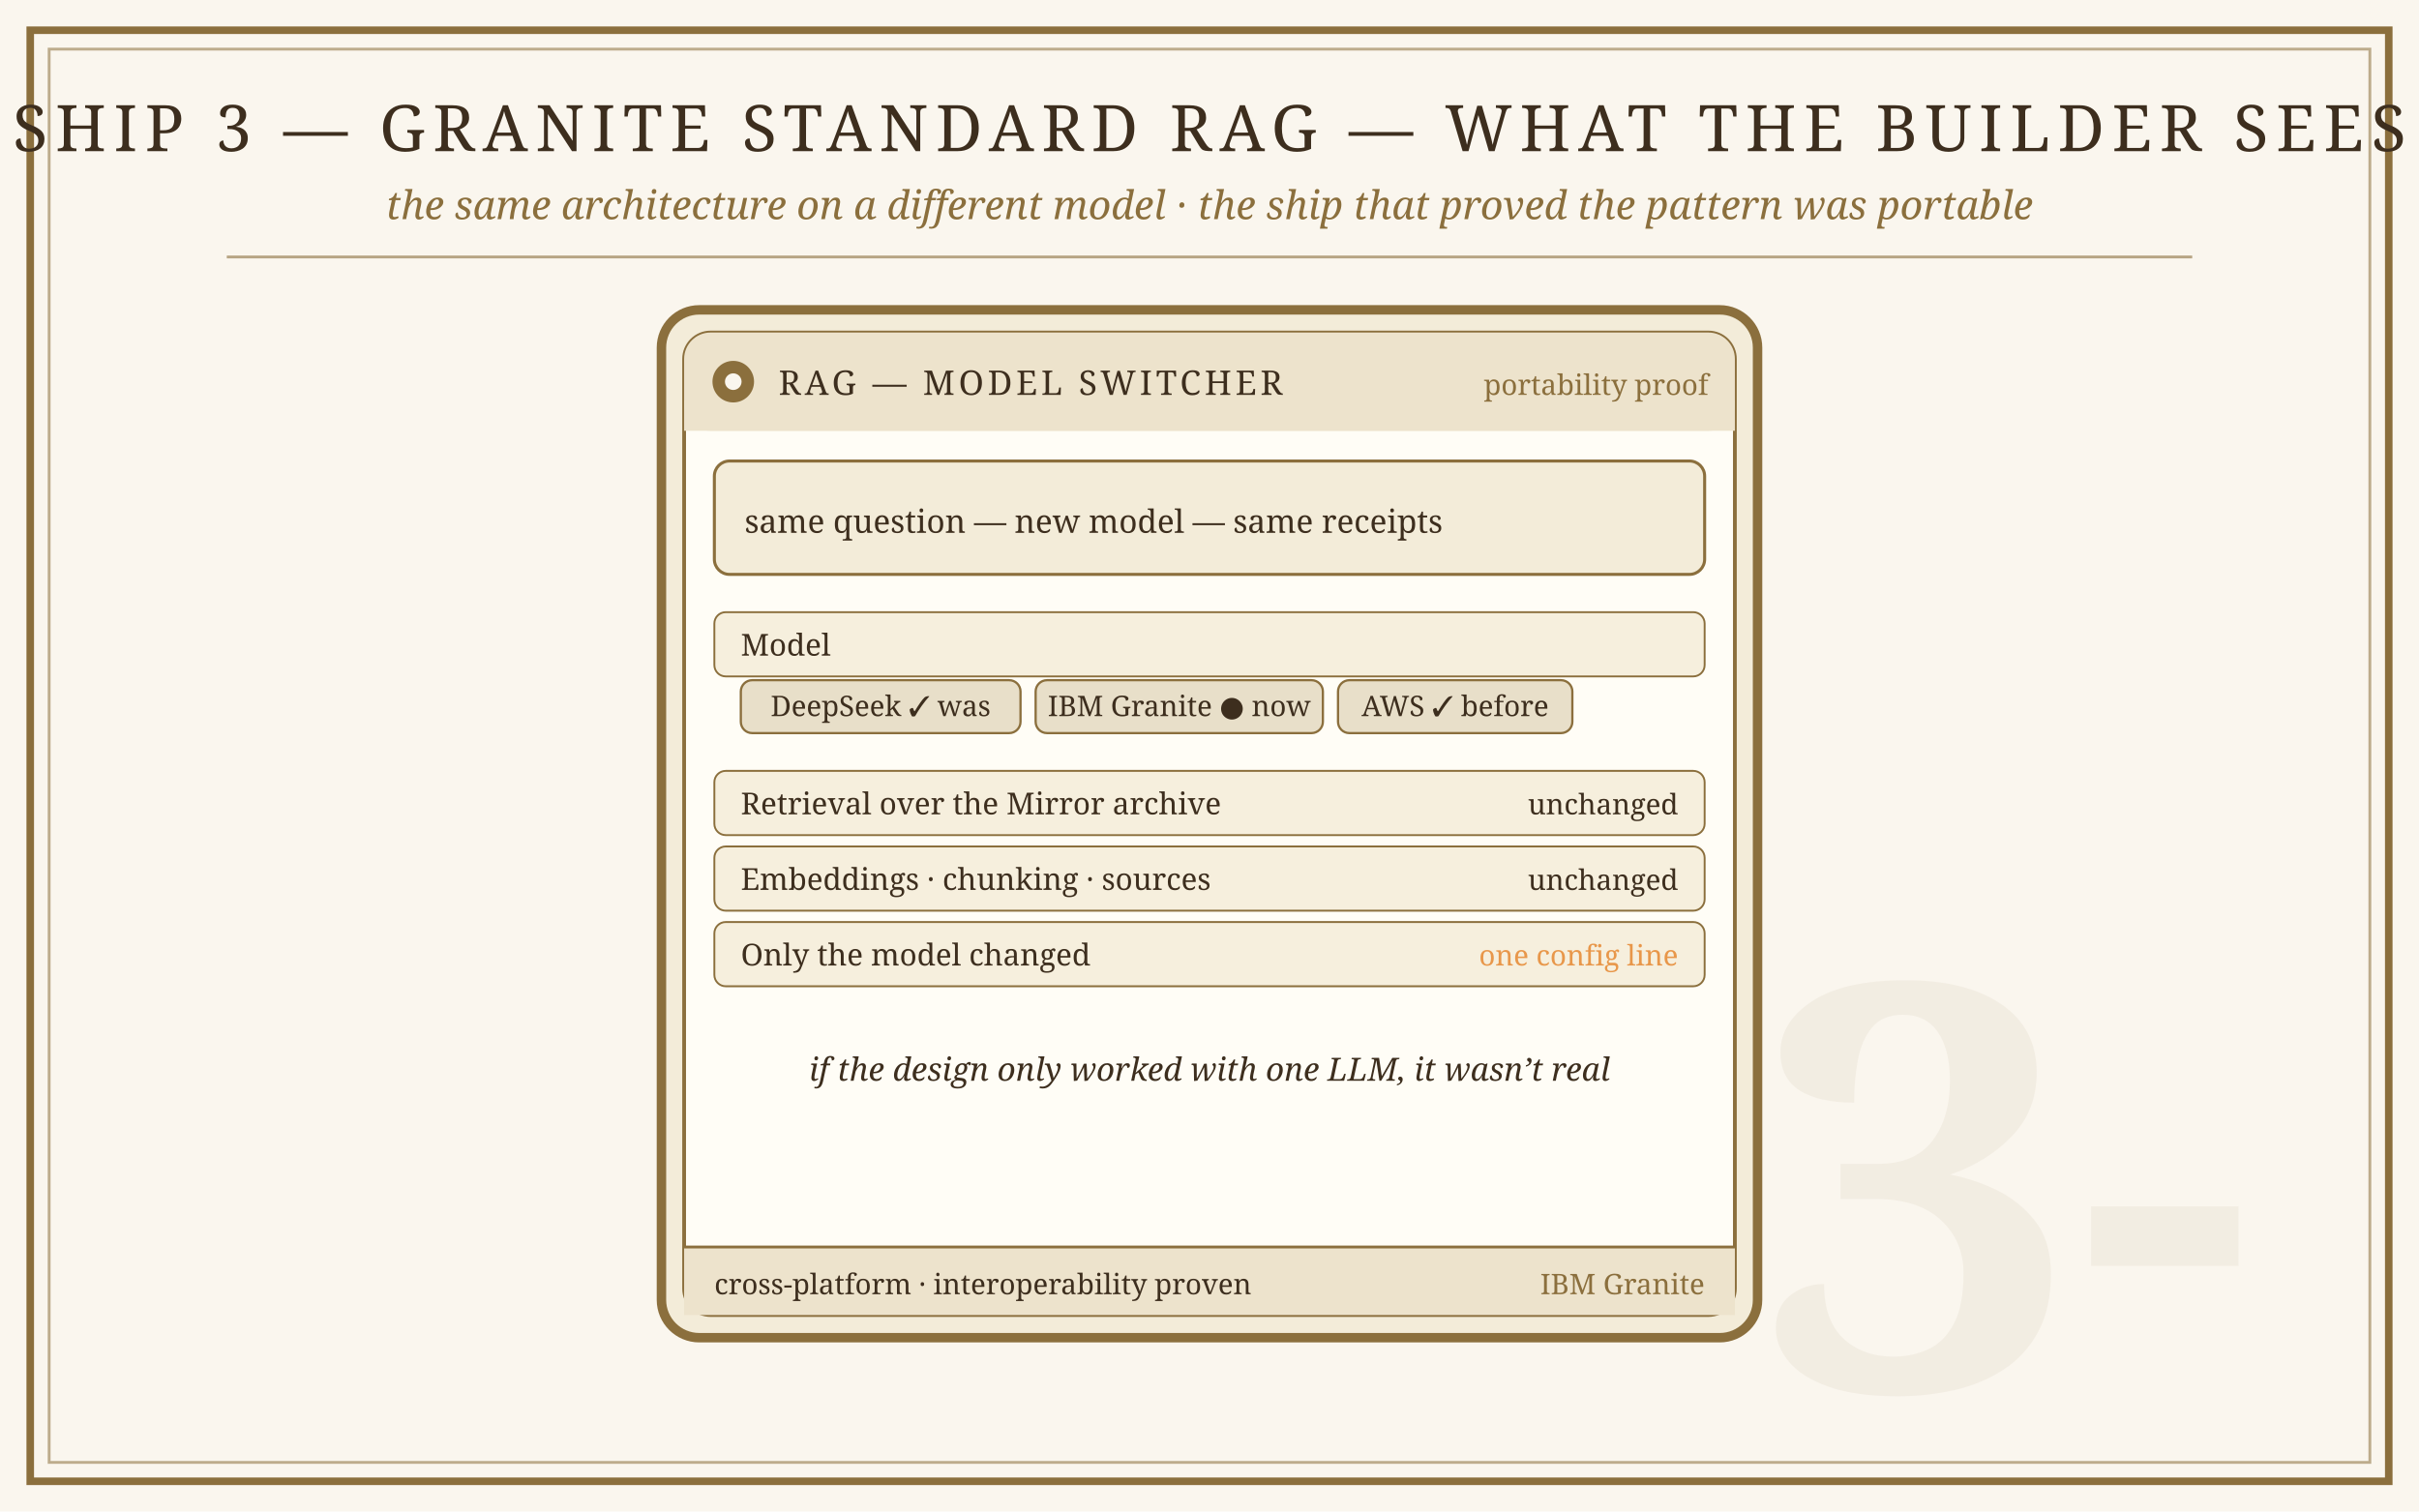
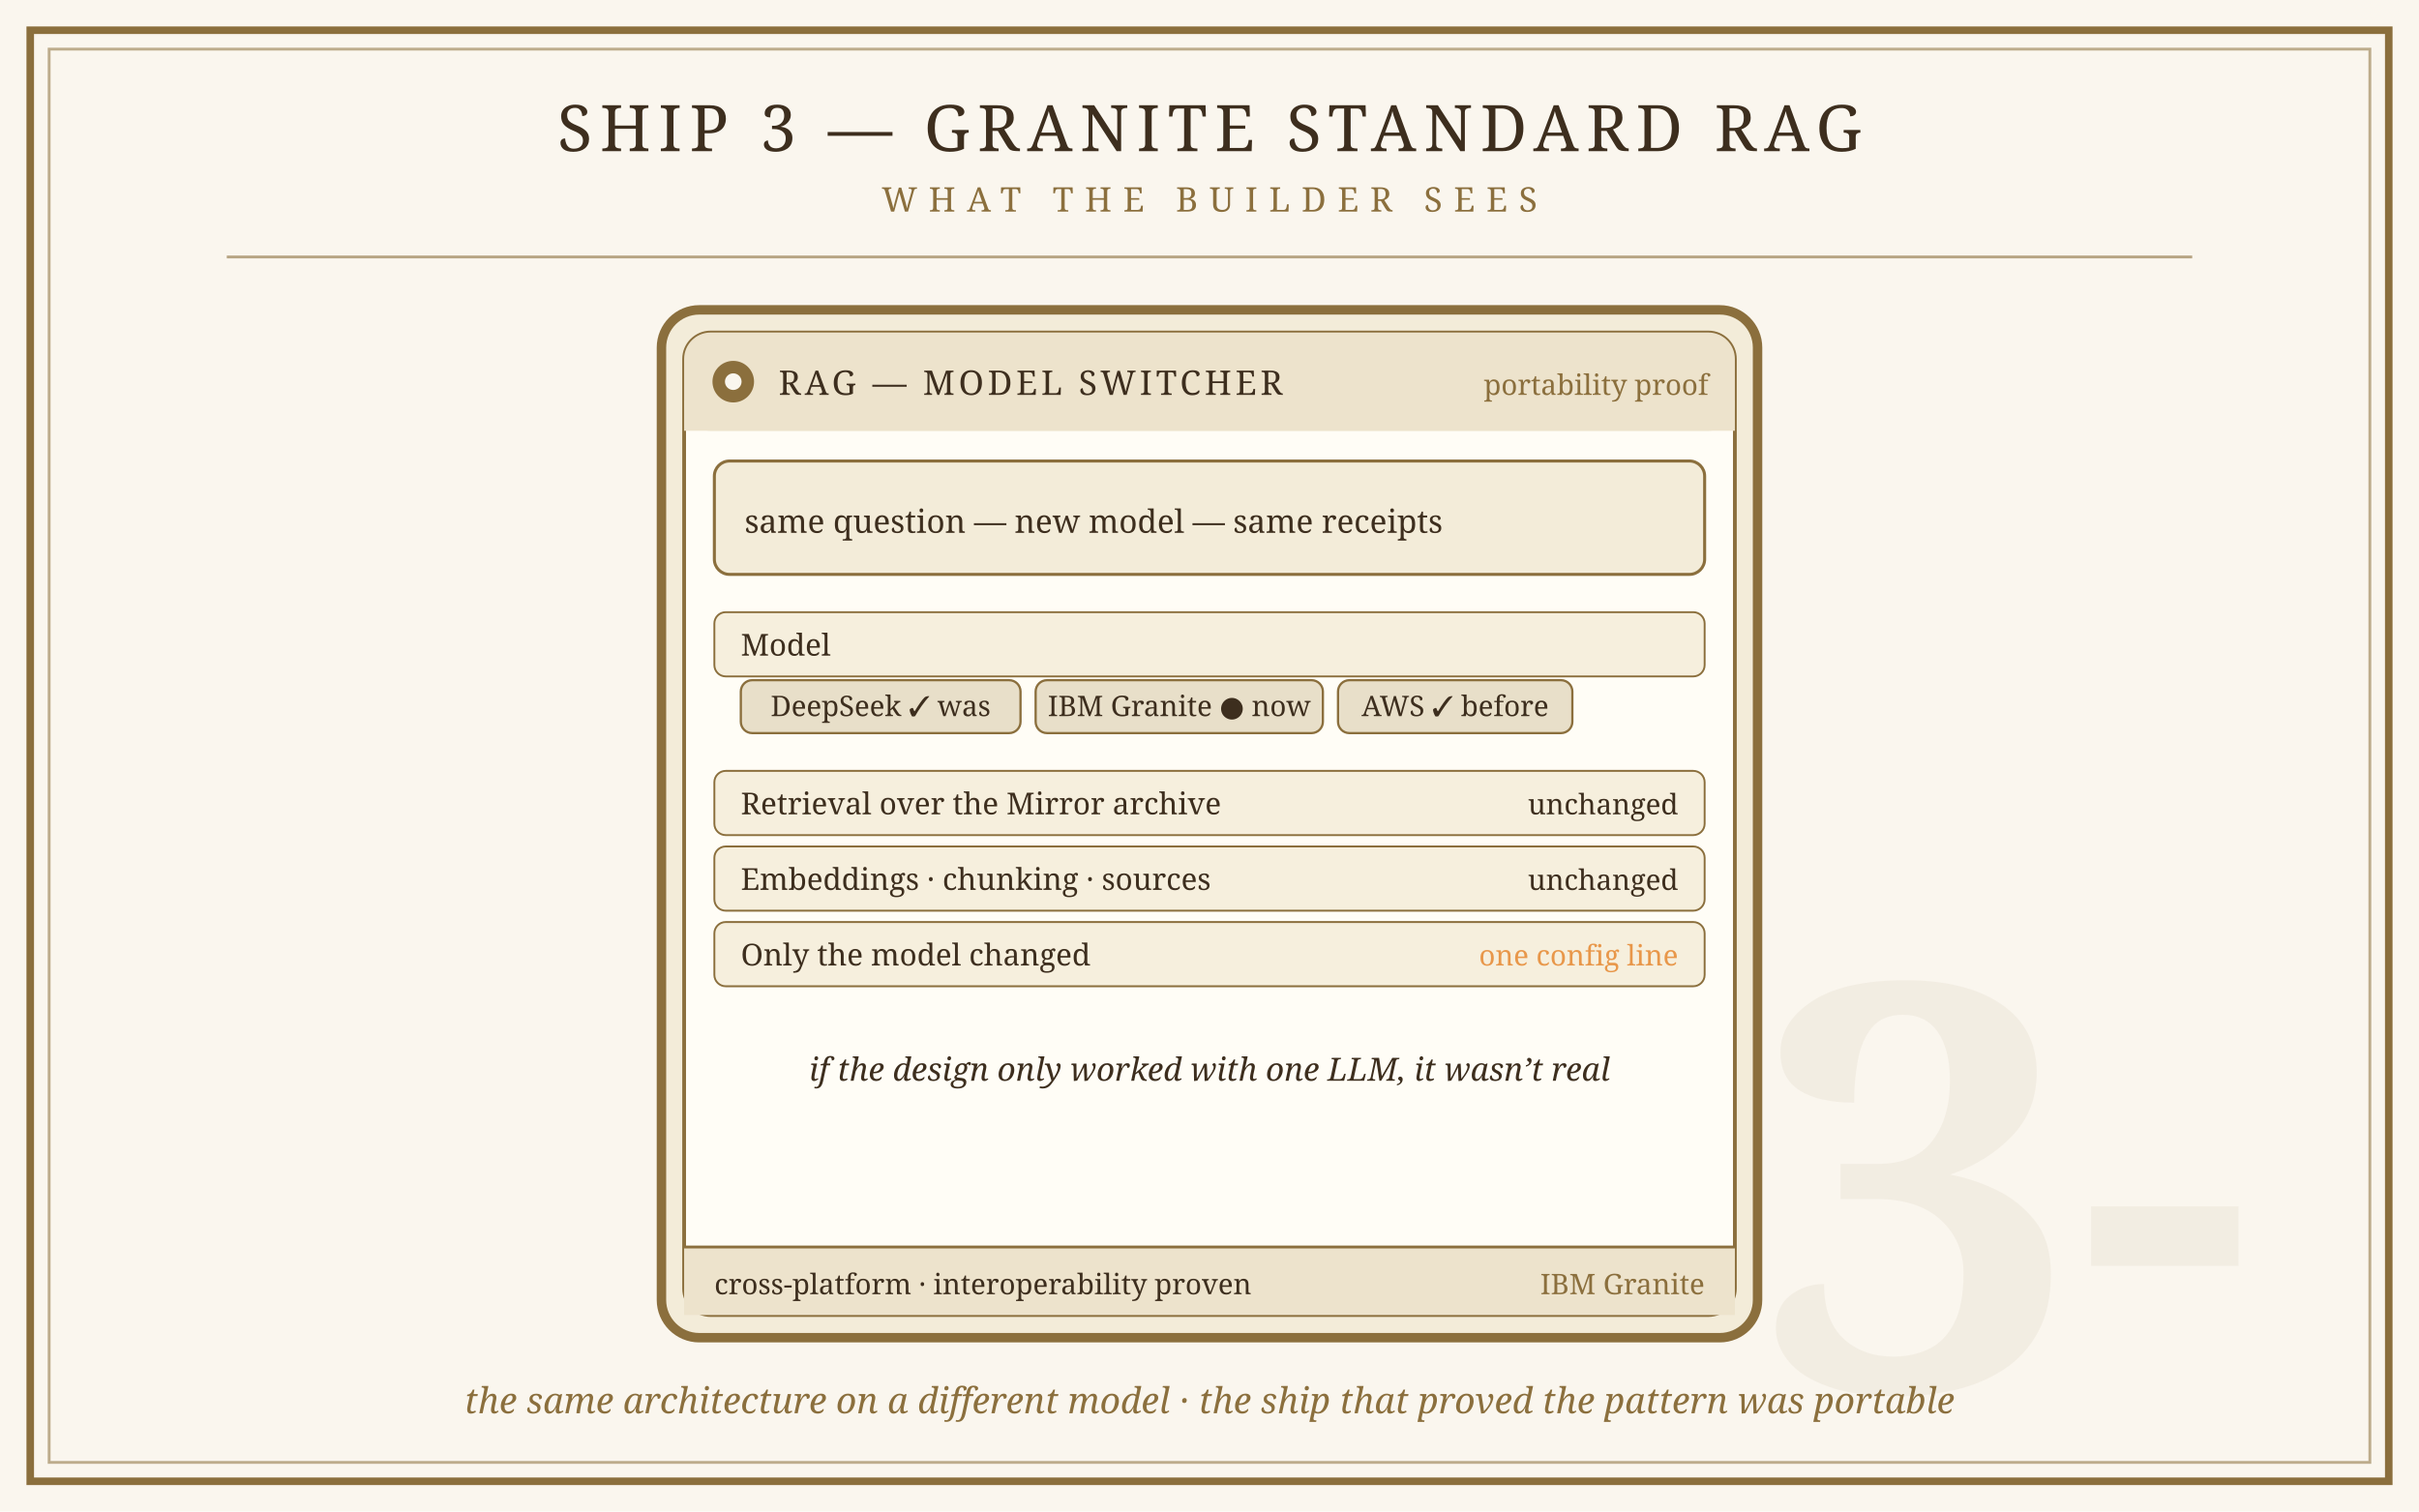
<svg xmlns="http://www.w3.org/2000/svg" viewBox="0 0 640 400" style="max-width:100%;height:auto;">
  <rect width="640" height="400" fill="#faf6ee" />
  <rect x="8" y="8" width="624" height="384" fill="none" stroke="#8b6f3d" stroke-width="2" />
  <rect x="13" y="13" width="614" height="374" fill="none" stroke="#8b6f3d" stroke-width="0.75" opacity="0.55" />
  <text x="596" y="368" text-anchor="end" font-family="Georgia, serif" font-size="150" font-weight="bold" fill="#8b6f3d" opacity="0.07">3-</text>
-   <text x="320" y="40" text-anchor="middle" font-family="Georgia, serif" font-size="17" letter-spacing="2" fill="#3d2e1e">SHIP 3 — GRANITE STANDARD RAG — WHAT THE BUILDER SEES</text>
-   <text x="320" y="58" text-anchor="middle" font-family="Georgia, serif" font-size="10.5" font-style="italic" fill="#8b6f3d">the same architecture on a different model · the ship that proved the pattern was portable</text>
+   <text x="320" y="40" text-anchor="middle" font-family="Georgia, serif" font-size="17" letter-spacing="2" fill="#3d2e1e">SHIP 3 — GRANITE STANDARD RAG</text>
+   <text x="320" y="56" text-anchor="middle" font-family="Georgia, serif" font-size="9" letter-spacing="3" fill="#8b6f3d">WHAT THE BUILDER SEES</text>
+   <text x="320" y="374" text-anchor="middle" font-family="Georgia, serif" font-size="9.5" font-style="italic" fill="#8b6f3d">the same architecture on a different model · the ship that proved the pattern was portable</text>
  <line x1="60" y1="68" x2="580" y2="68" stroke="#8b6f3d" stroke-width="0.75" opacity="0.6" />
  <rect x="175" y="82" width="290" height="272" rx="10" fill="#f3ecd9" stroke="#8b6f3d" stroke-width="2.5" />
  <rect x="181" y="88" width="278" height="260" rx="7" fill="#fffdf6" stroke="#8b6f3d" stroke-width="1" />
  <rect x="181" y="88" width="278" height="26" rx="7" fill="#ede3cc" />
  <rect x="181" y="106" width="278" height="8" fill="#ede3cc" />
  <circle cx="194" cy="101" r="5.5" fill="#8b6f3d" />
  <circle cx="194" cy="101" r="2.2" fill="#faf6ee" />
  <text x="206" y="104.5" font-family="Georgia, serif" font-size="9" letter-spacing="1" fill="#3d2e1e">RAG — MODEL SWITCHER</text>
  <text x="452" y="104.5" text-anchor="end" font-family="Georgia, serif" font-size="7.5" fill="#8b6f3d">portability proof</text>
  <rect x="189" y="122" width="262" height="30" rx="4" fill="#f3ecd9" stroke="#8b6f3d" stroke-width="0.8" />
  <text x="197" y="141" font-family="Georgia, serif" font-size="8.5" fill="#3d2e1e">same question — new model — same receipts</text>
  <rect x="189" y="162" width="262" height="17" rx="3" fill="#f6efdd" stroke="#8b6f3d" stroke-width="0.5" />
  <text x="196" y="173.5" font-family="Georgia, serif" font-size="8" fill="#3d2e1e">Model</text>
  <text x="444" y="173.5" text-anchor="end" font-family="Georgia, serif" font-size="7.5" fill="#3d2e1e" />
  <rect x="196" y="180" width="74" height="14" rx="3" fill="#e8dfc9" stroke="#8b6f3d" stroke-width="0.6" />
  <text x="233.0" y="189.5" text-anchor="middle" font-size="7.5" font-family="Georgia, serif" fill="#3d2e1e">DeepSeek ✓ was</text>
  <rect x="274" y="180" width="76" height="14" rx="3" fill="#e8dfc9" stroke="#8b6f3d" stroke-width="0.6" />
  <text x="312.0" y="189.5" text-anchor="middle" font-size="7.5" font-family="Georgia, serif" fill="#3d2e1e">IBM Granite ● now</text>
  <rect x="354" y="180" width="62" height="14" rx="3" fill="#e8dfc9" stroke="#8b6f3d" stroke-width="0.6" />
  <text x="385.0" y="189.5" text-anchor="middle" font-size="7.5" font-family="Georgia, serif" fill="#3d2e1e">AWS ✓ before</text>
  <rect x="189" y="204" width="262" height="17" rx="3" fill="#f6efdd" stroke="#8b6f3d" stroke-width="0.5" />
  <text x="196" y="215.5" font-family="Georgia, serif" font-size="8" fill="#3d2e1e">Retrieval over the Mirror archive</text>
  <text x="444" y="215.5" text-anchor="end" font-family="Georgia, serif" font-size="7.5" fill="#3d2e1e">unchanged</text>
  <rect x="189" y="224" width="262" height="17" rx="3" fill="#f6efdd" stroke="#8b6f3d" stroke-width="0.5" />
  <text x="196" y="235.5" font-family="Georgia, serif" font-size="8" fill="#3d2e1e">Embeddings · chunking · sources</text>
  <text x="444" y="235.5" text-anchor="end" font-family="Georgia, serif" font-size="7.5" fill="#3d2e1e">unchanged</text>
  <rect x="189" y="244" width="262" height="17" rx="3" fill="#f6efdd" stroke="#8b6f3d" stroke-width="0.5" />
  <text x="196" y="255.5" font-family="Georgia, serif" font-size="8" fill="#3d2e1e">Only the model changed</text>
  <text x="444" y="255.5" text-anchor="end" font-family="Georgia, serif" font-size="7.5" fill="#e8974a">one config line</text>
  <text x="320" y="286" text-anchor="middle" font-family="Georgia, serif" font-size="8.5" font-style="italic" fill="#3d2e1e">if the design only worked with one LLM, it wasn’t real</text>
  <rect x="181" y="330" width="278" height="18" fill="#ede3cc" />
  <line x1="181" y1="330" x2="459" y2="330" stroke="#8b6f3d" stroke-width="0.75" />
  <text x="189" y="342.5" font-family="Georgia, serif" font-size="7.5" fill="#3d2e1e">cross-platform · interoperability proven</text>
  <text x="451" y="342.5" text-anchor="end" font-family="Georgia, serif" font-size="7.5" fill="#8b6f3d">IBM Granite</text>
</svg>
